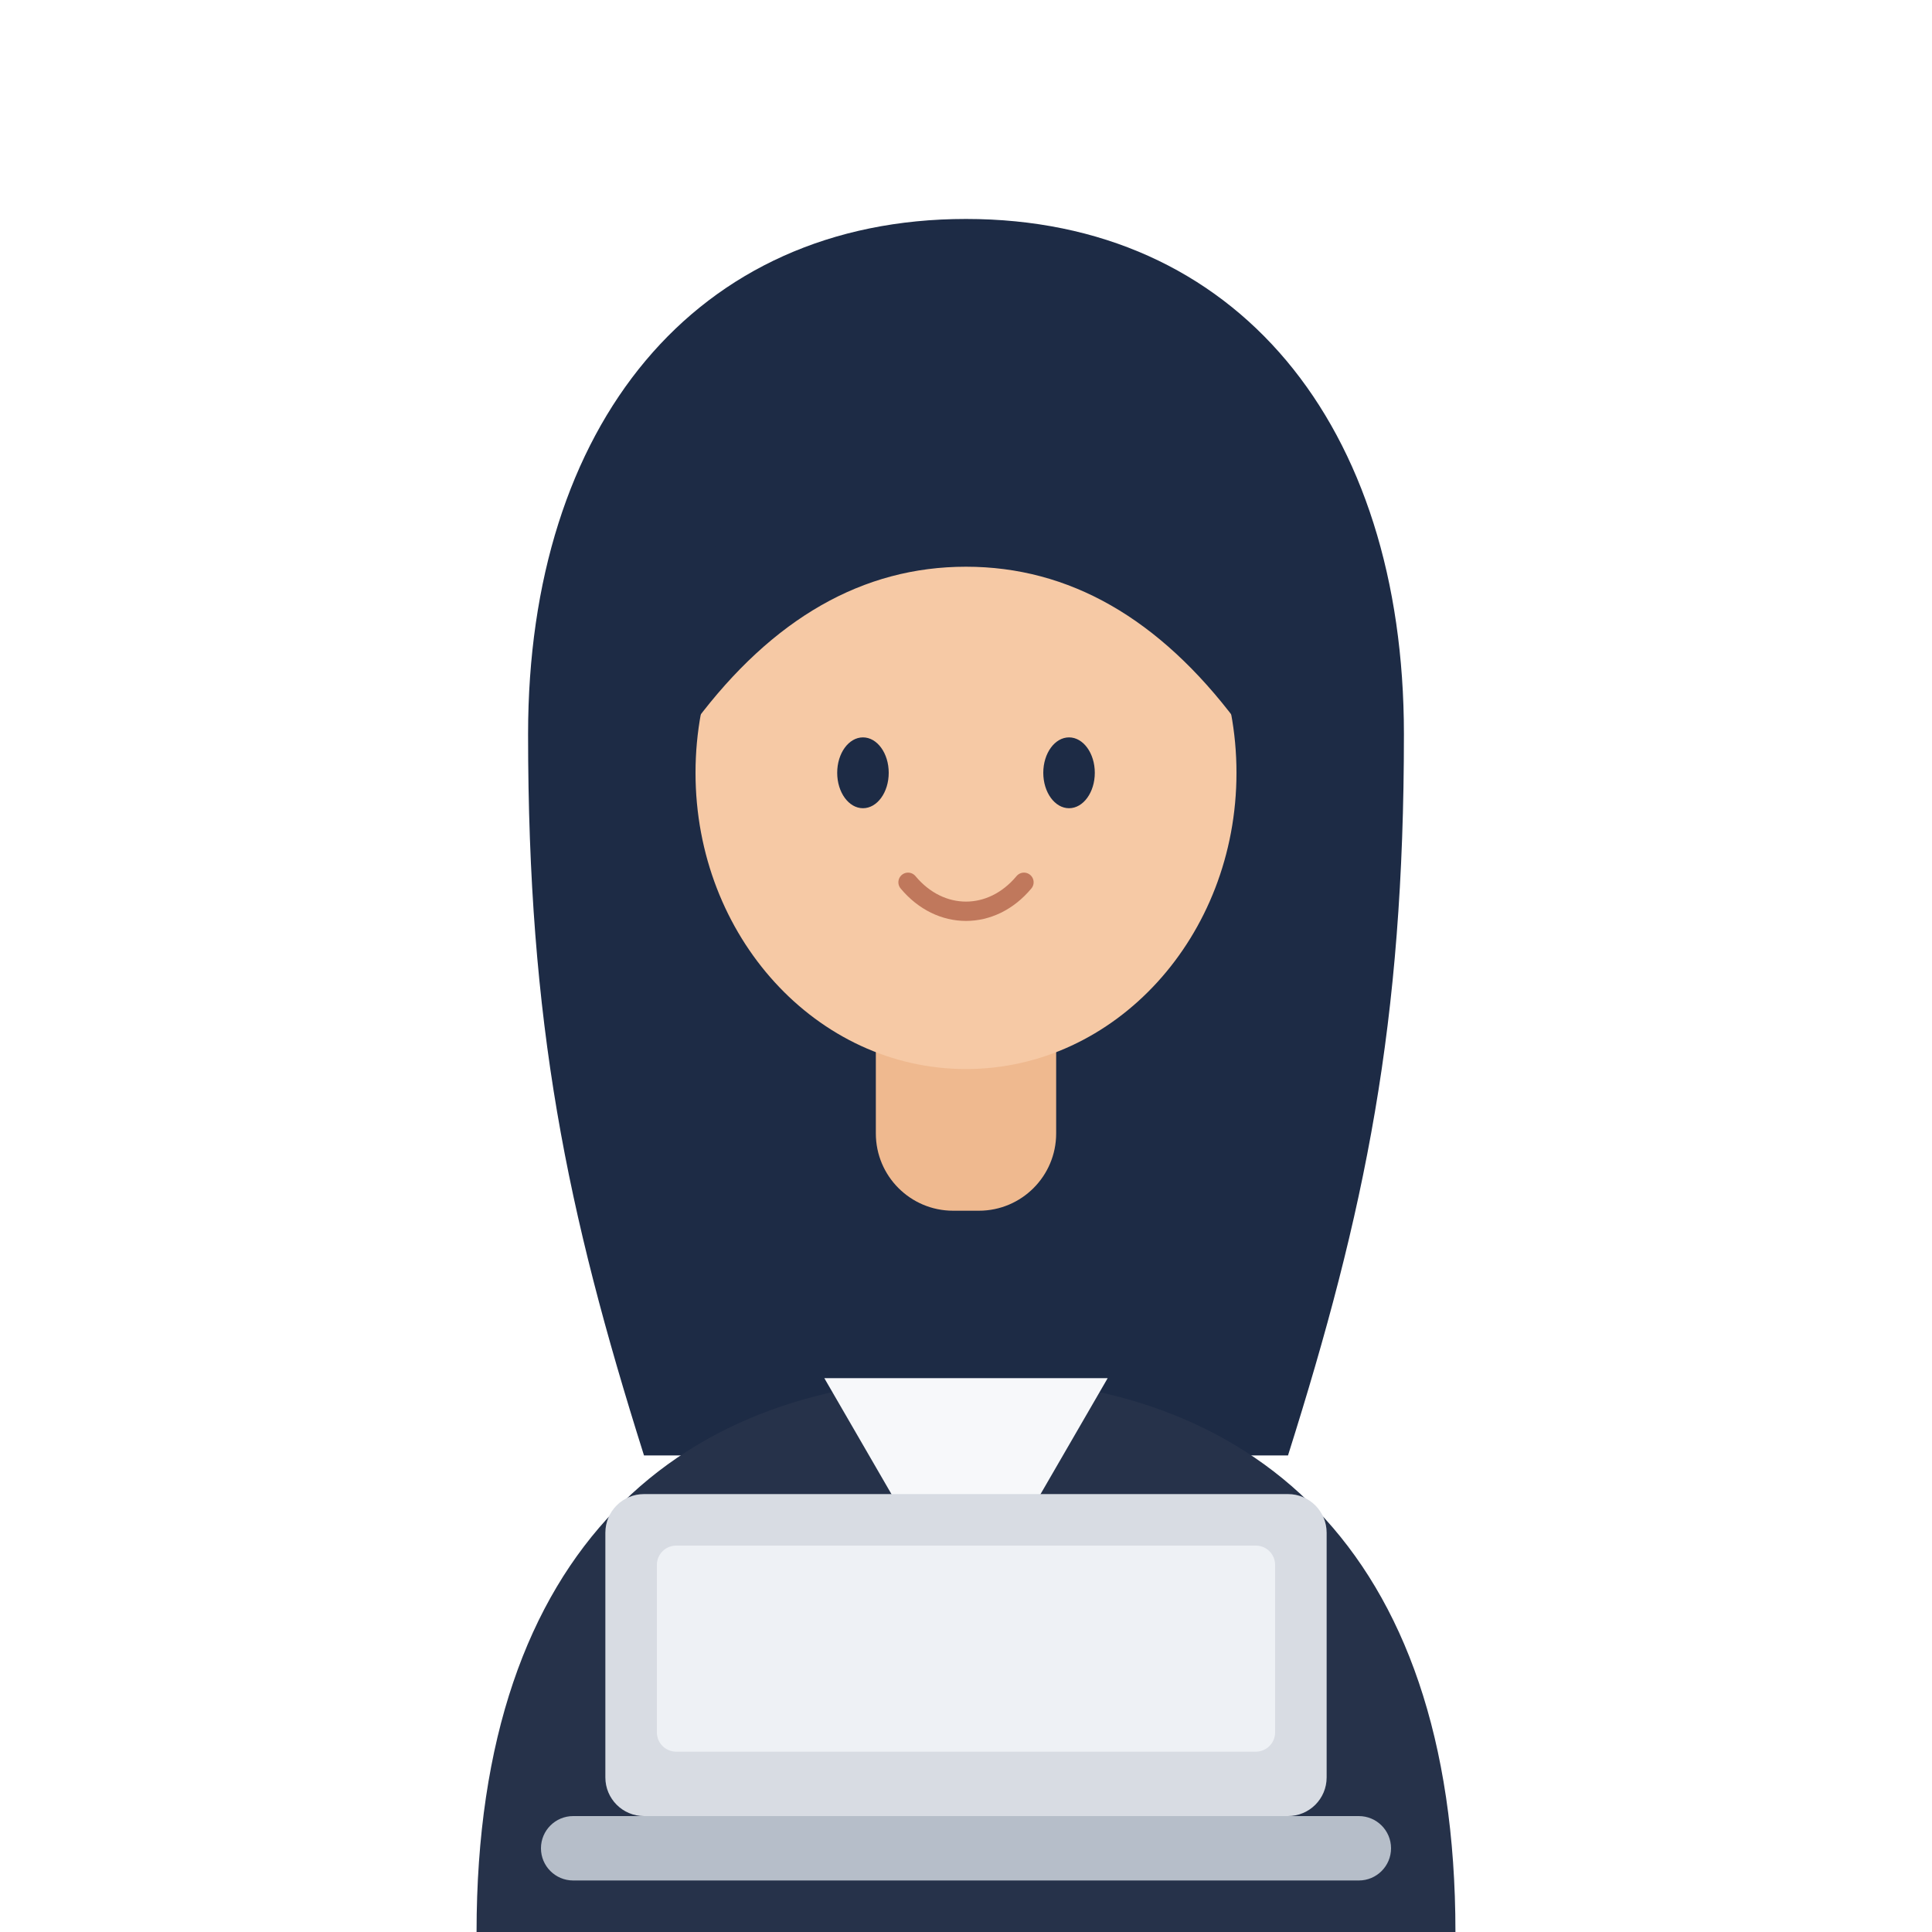
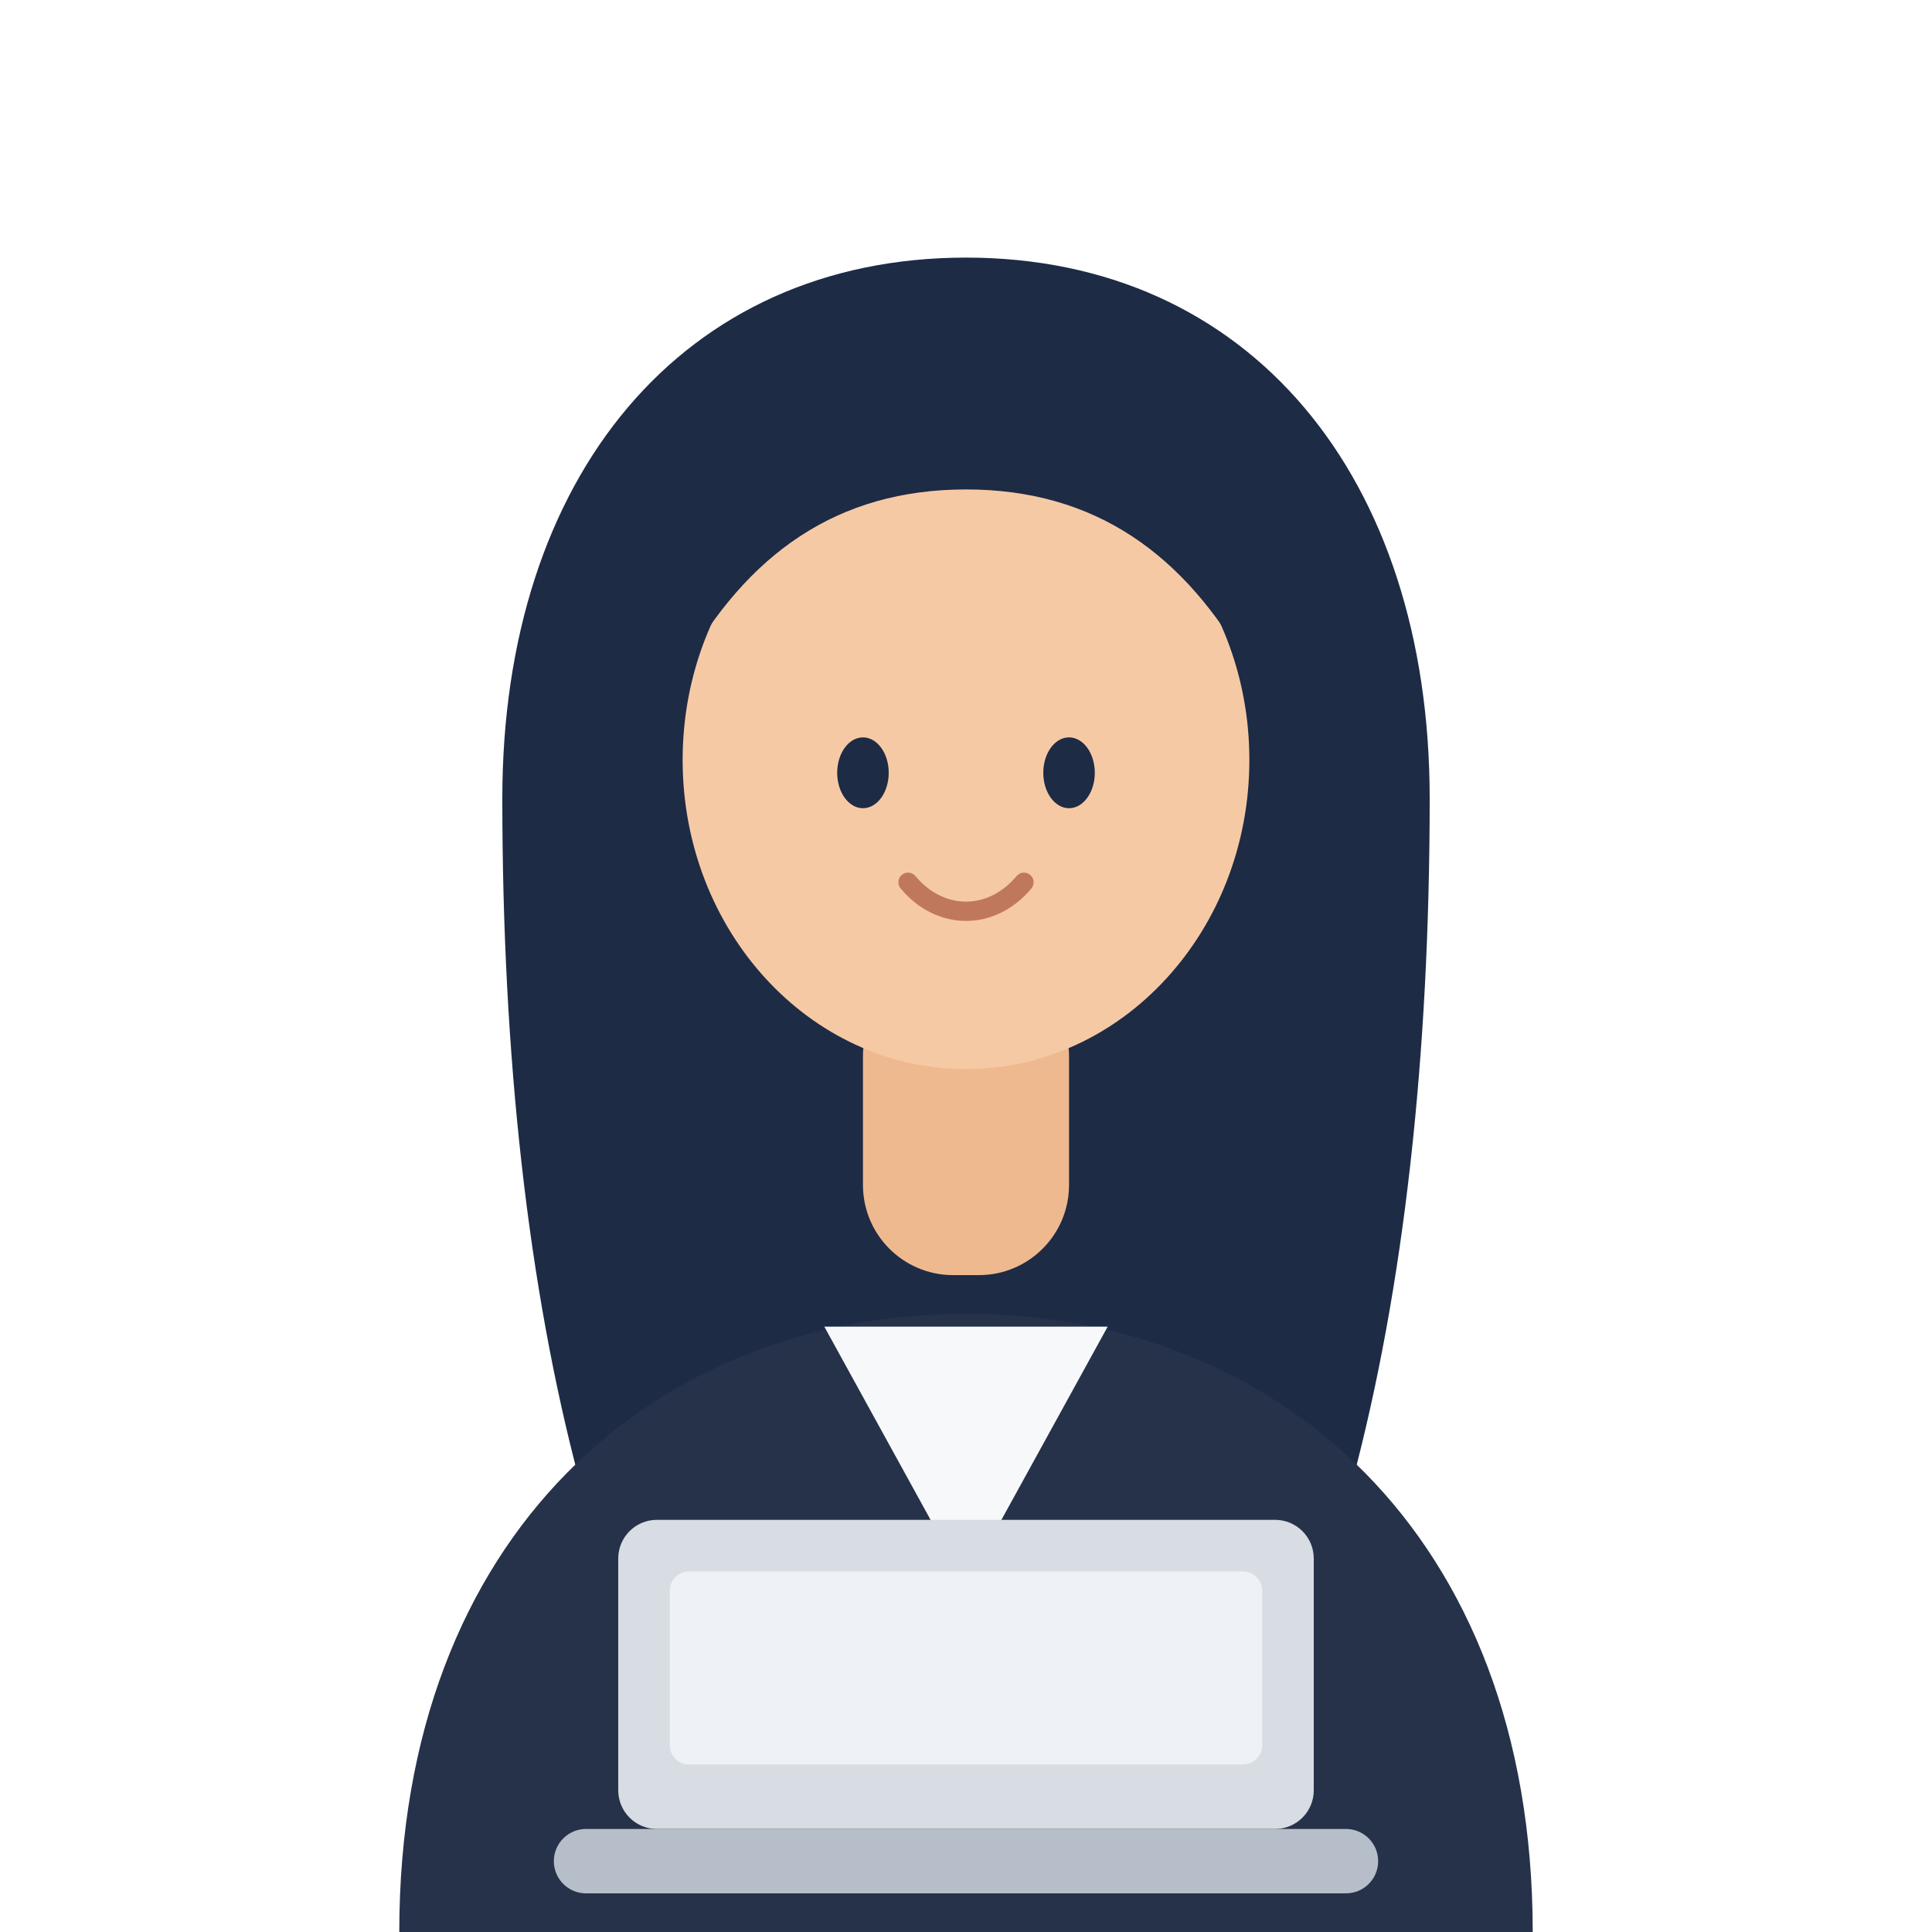
<svg xmlns="http://www.w3.org/2000/svg" viewBox="0 0 300 300" width="300" height="300" role="img" aria-label="Ilustración de Jane Doe">
-   <path d="M150 34c-42 0-68 32-68 80 0 45 6 74 18 112h100c12-38 18-67 18-112 0-48-26-80-68-80z" fill="#1d2b45" />
-   <path d="M74 300c0-60 32-86 76-86s76 26 76 86z" fill="#26324a" />
-   <path d="M128 214h44l-22 38z" fill="#f7f8fa" />
-   <path d="M104 96c-8 44-6 84 4 112l-10 4c-12-30-14-72-6-116z" fill="#1d2b45" />
-   <path d="M196 96c8 44 6 84-4 112l10 4c12-30 14-72 6-116z" fill="#1d2b45" />
-   <rect x="136" y="148" width="28" height="40" rx="12" fill="#efb98f" />
-   <ellipse cx="150" cy="120" rx="42" ry="46" fill="#f6c9a5" />
-   <path d="M108 112c0-42 18-62 42-62s42 20 42 62c-12-16-26-24-42-24s-30 8-42 24z" fill="#1d2b45" />
+   <path d="M150 40c-44 0-72 34-72 84 0 40 4 76 12 106h120c8-30 12-66 12-106 0-50-28-84-72-84z" fill="#1d2b45" />
+   <path d="M106 100c-10 44-8 86 2 116l14 6c-12-34-14-78-4-114z" fill="#1d2b45" />
+   <path d="M194 100c10 44 8 86-2 116l-14 6c12-34 14-78 4-114z" fill="#1d2b45" />
+   <rect x="134" y="150" width="32" height="48" rx="14" fill="#efb98f" />
+   <ellipse cx="150" cy="118" rx="44" ry="48" fill="#f6c9a5" />
+   <path d="M106 104c0-42 20-60 44-60s44 18 44 60c-10-18-24-28-44-28s-34 10-44 28z" fill="#1d2b45" />
  <ellipse cx="134" cy="120" rx="4" ry="5.5" fill="#1d2b45" />
  <ellipse cx="166" cy="120" rx="4" ry="5.5" fill="#1d2b45" />
  <path d="M141 137c5 6 13 6 18 0" fill="none" stroke="#c0785c" stroke-width="3" stroke-linecap="round" />
-   <rect x="94" y="232" width="112" height="50" rx="6" fill="#d8dce3" />
-   <rect x="102" y="240" width="96" height="32" rx="3" fill="#eef1f5" />
-   <rect x="84" y="282" width="132" height="10" rx="5" fill="#b6bec9" />
+   <path d="M62 300c0-62 40-96 88-96s88 34 88 96z" fill="#26324a" />
+   <path d="M128 206h44l-22 40z" fill="#f7f8fa" />
+   <rect x="96" y="236" width="108" height="48" rx="6" fill="#d8dce3" />
+   <rect x="104" y="244" width="92" height="30" rx="3" fill="#eef1f5" />
+   <rect x="86" y="284" width="128" height="10" rx="5" fill="#b6bec9" />
</svg>
